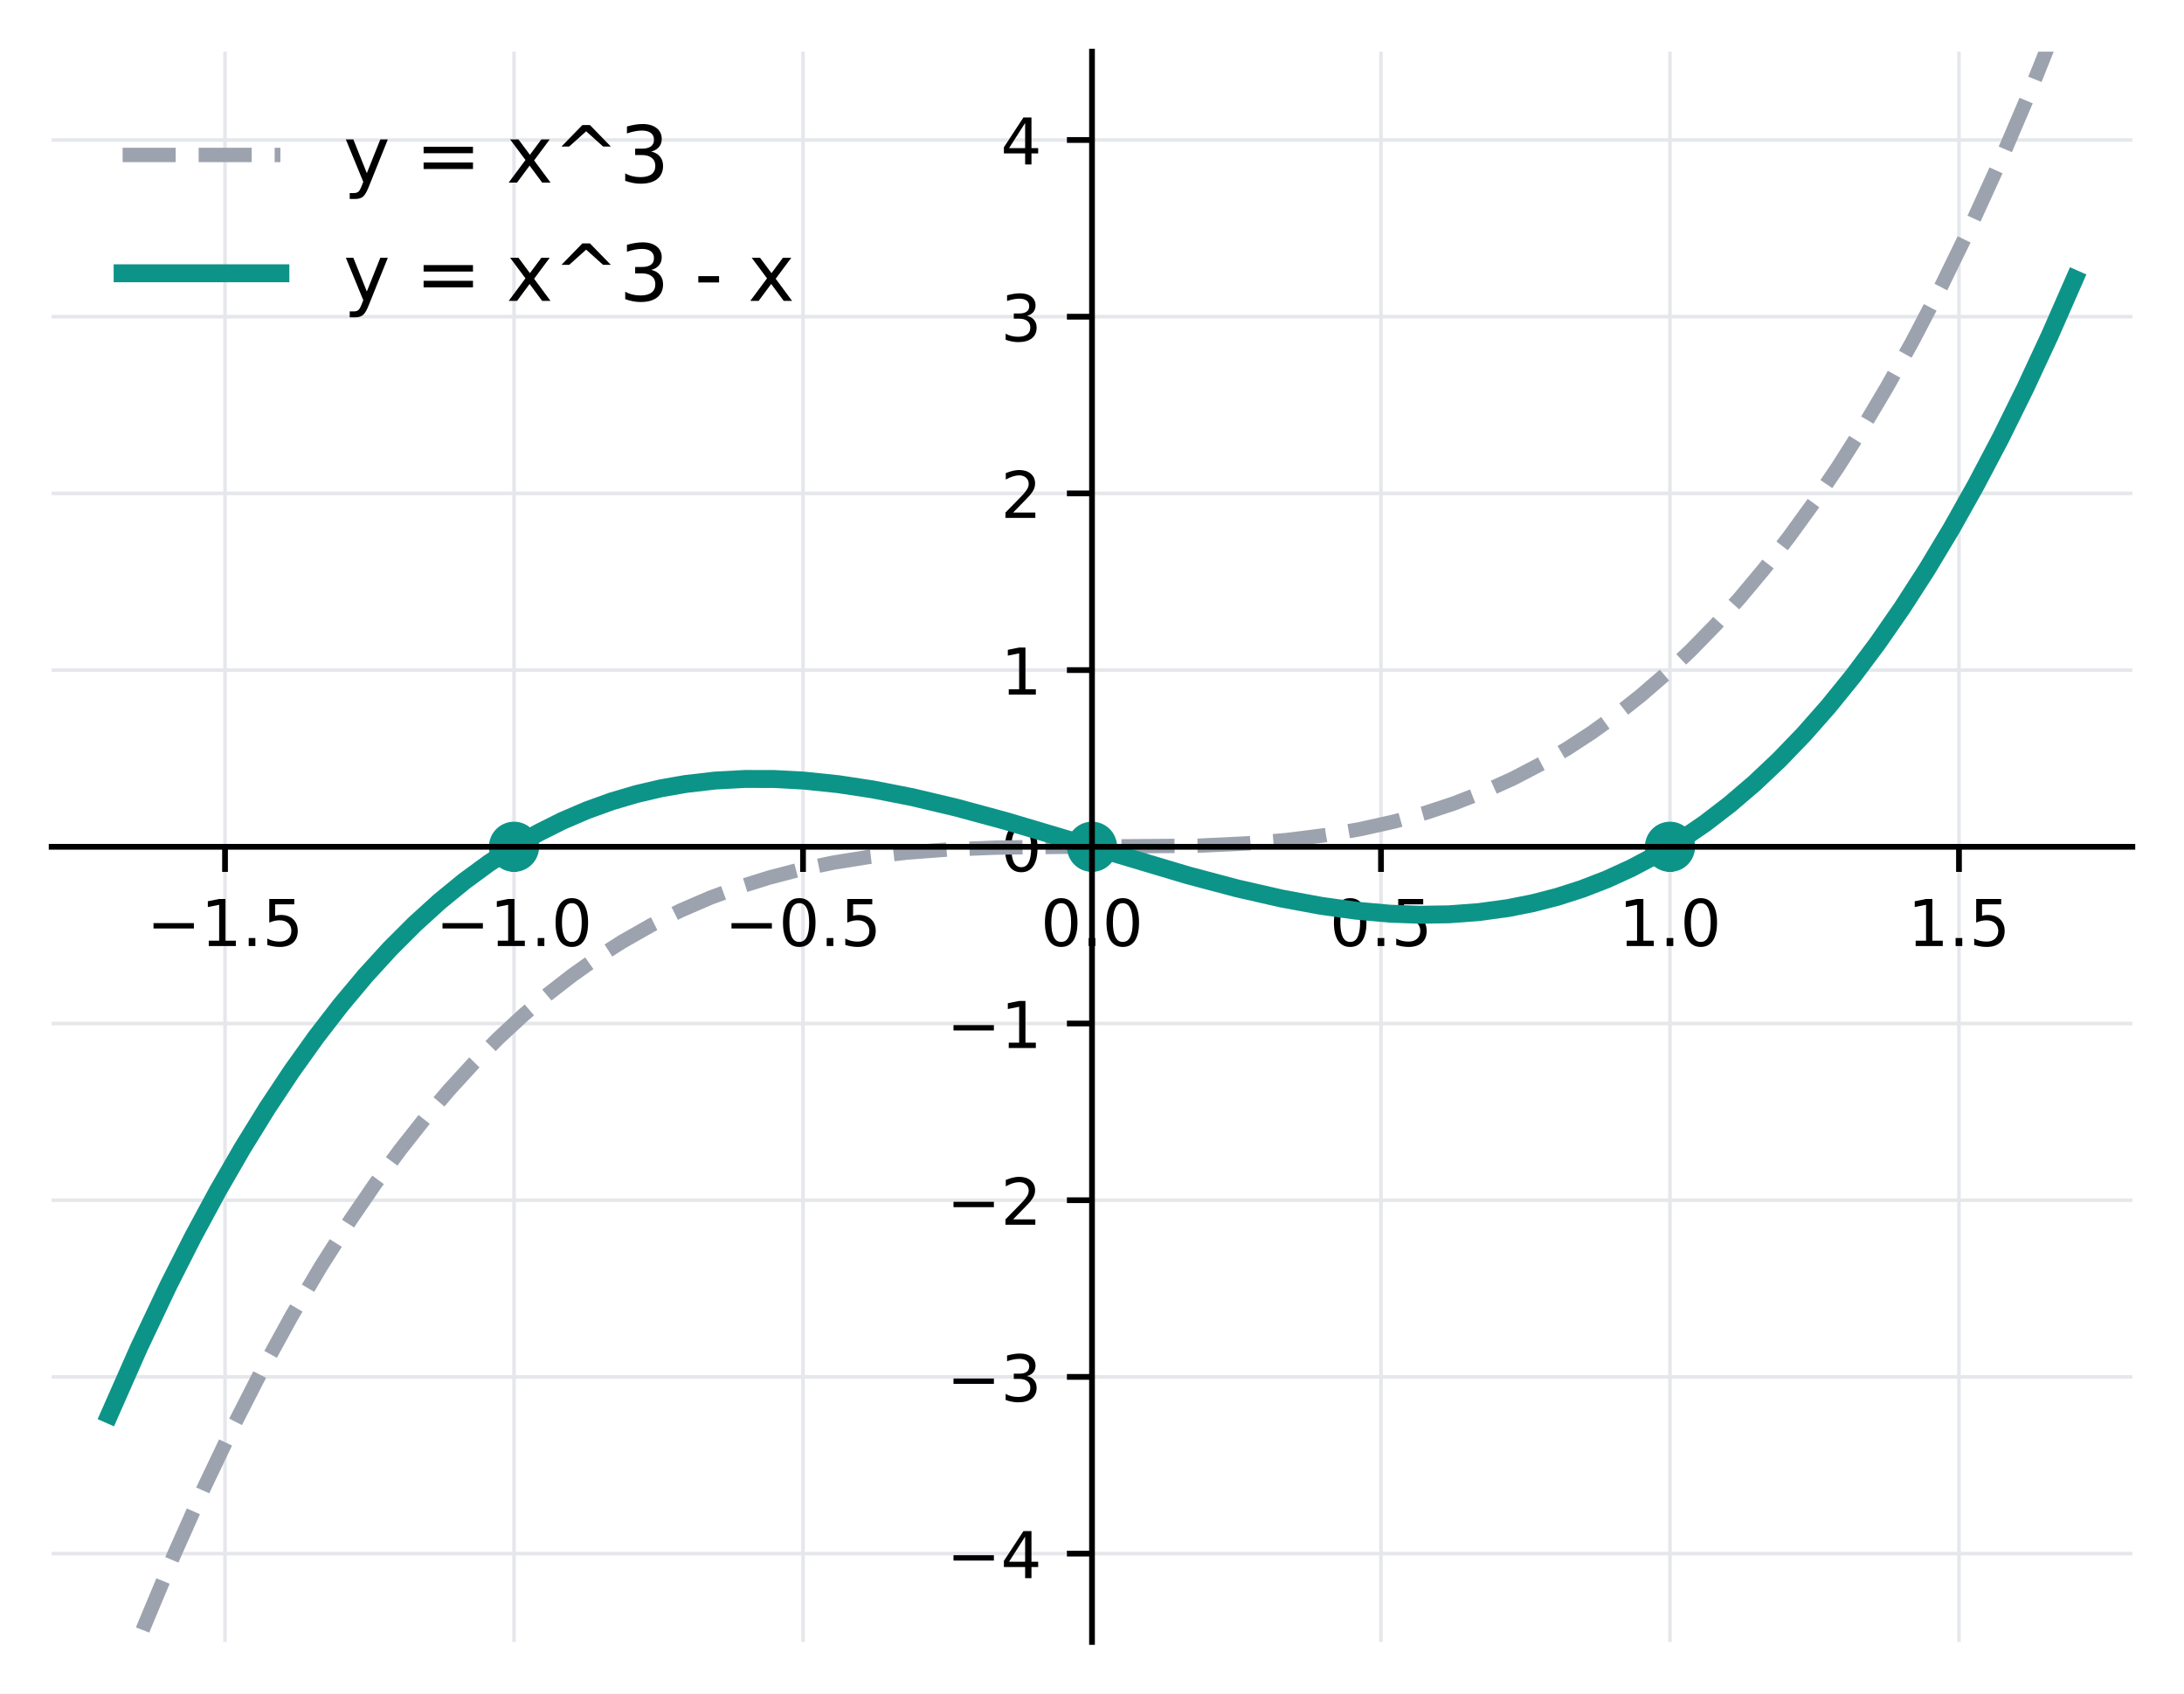
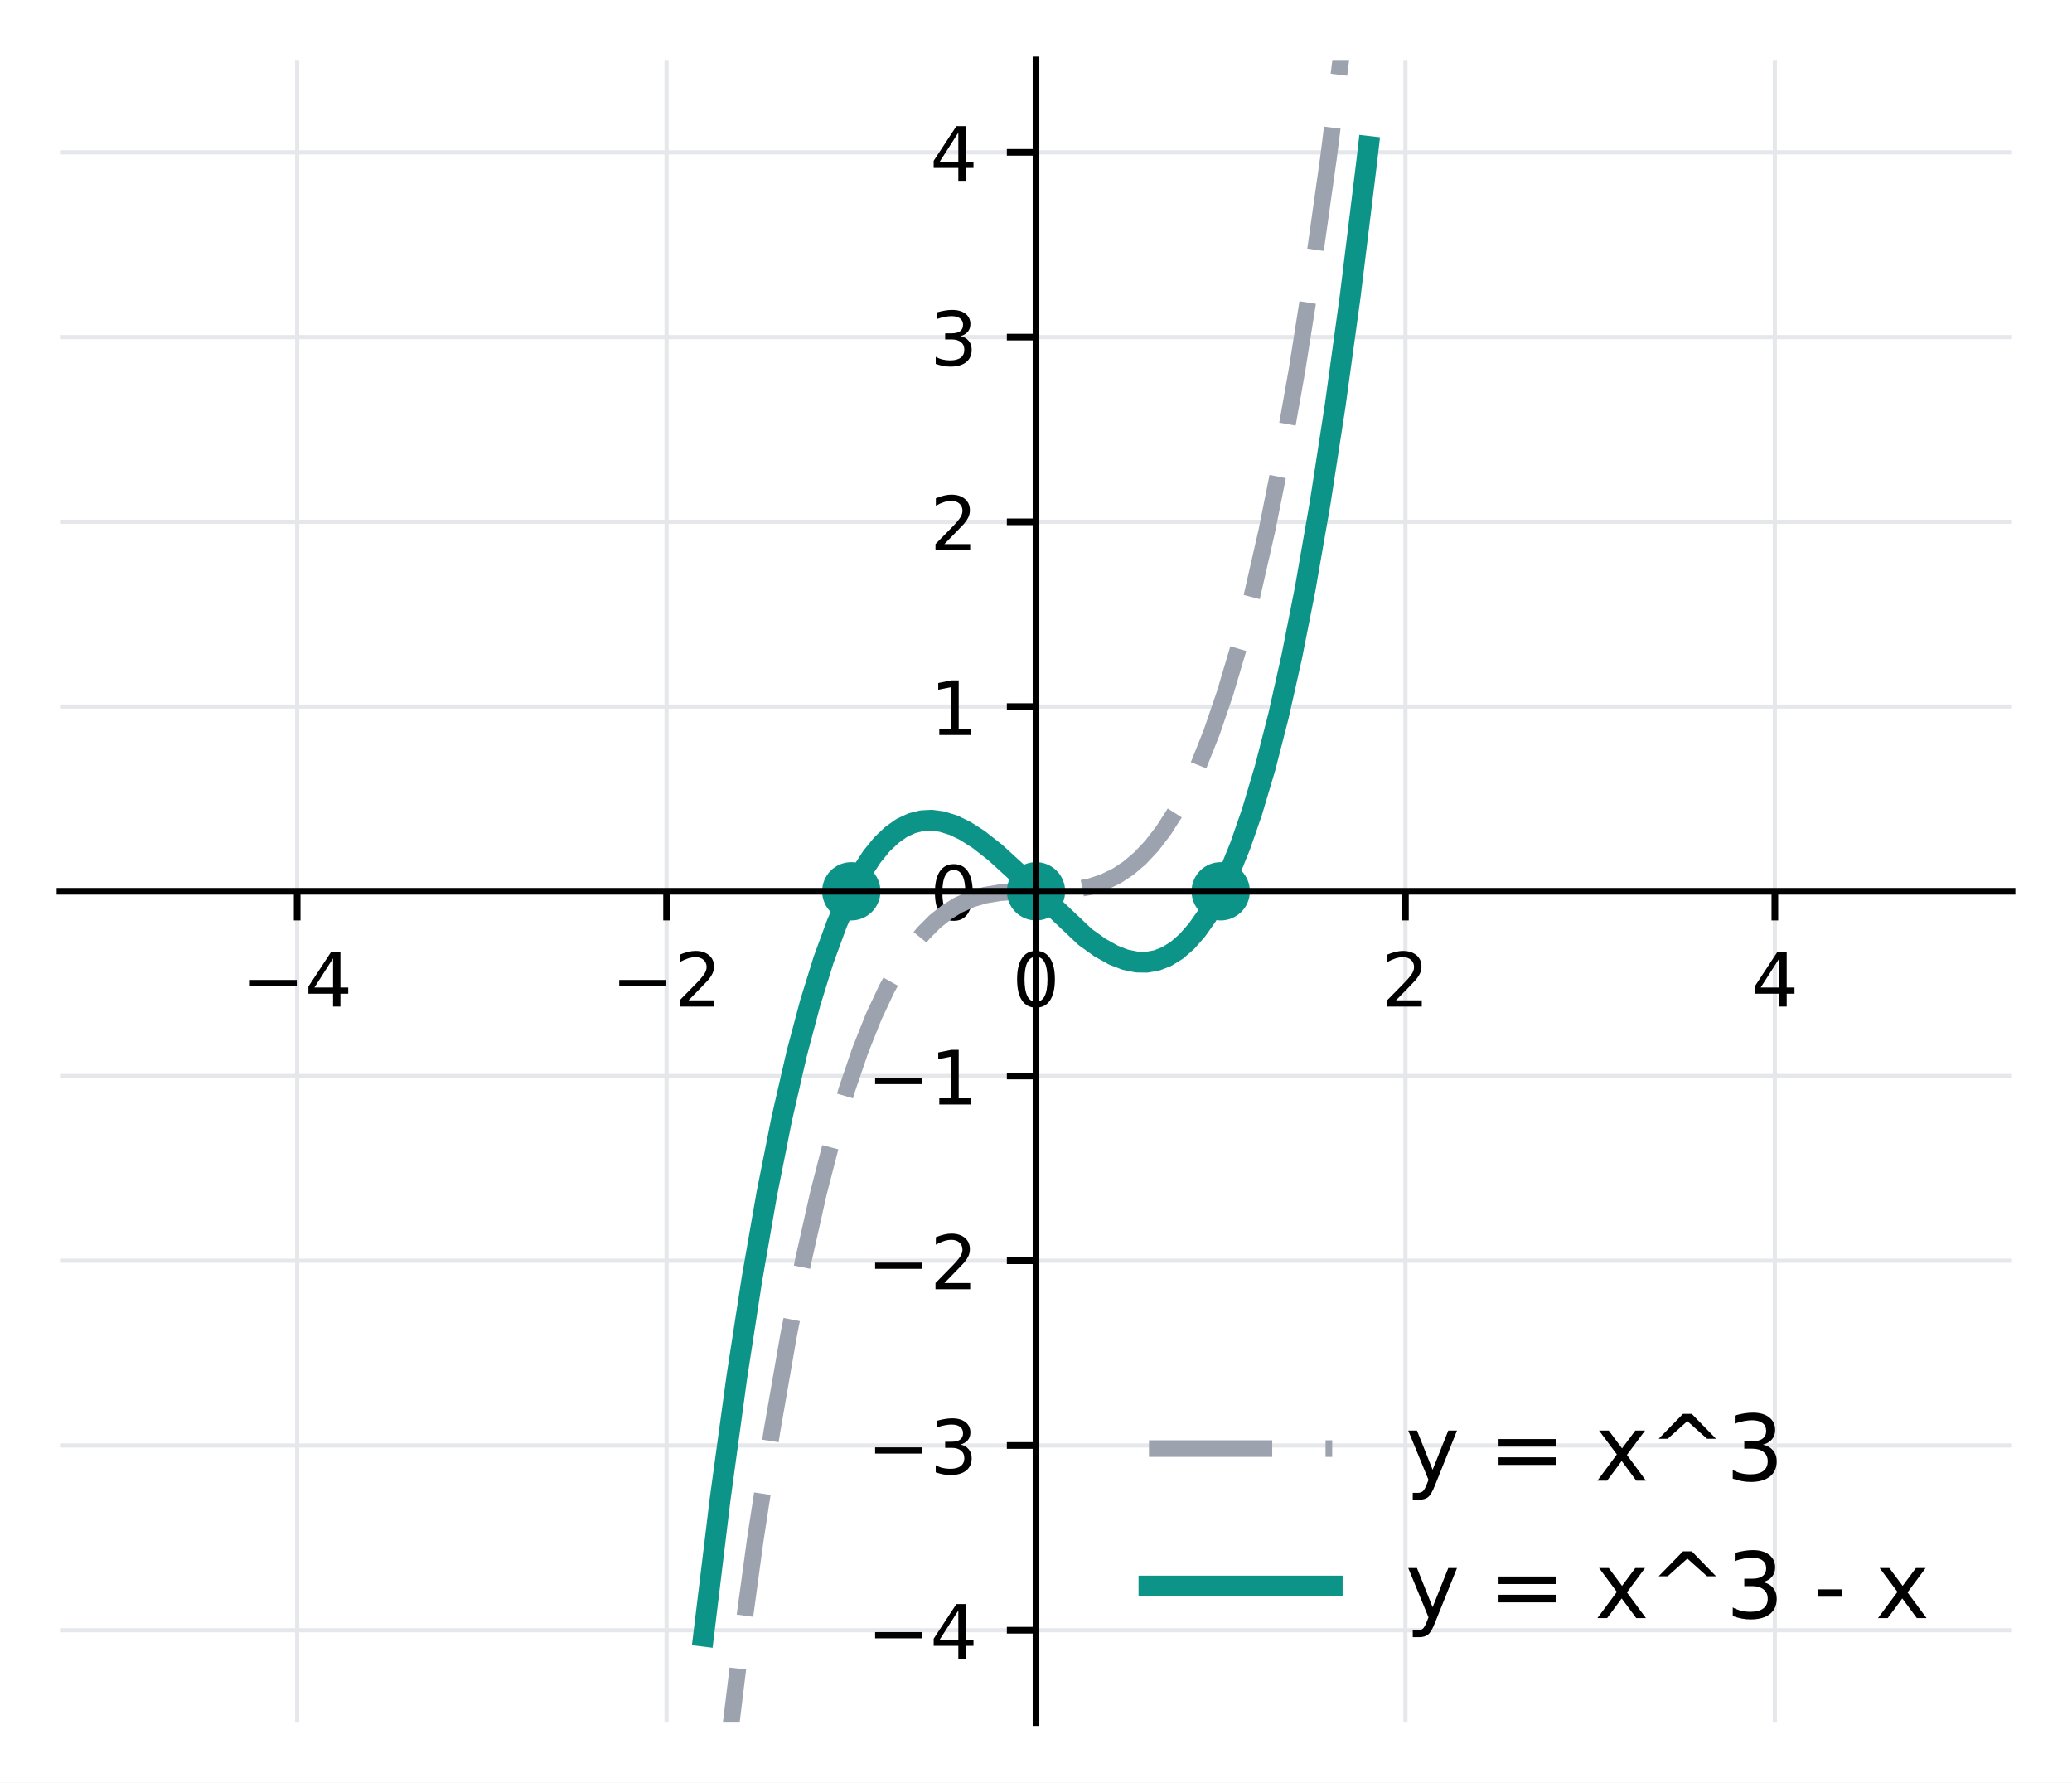
- <svg xmlns="http://www.w3.org/2000/svg" xmlns:xlink="http://www.w3.org/1999/xlink" width="304.56pt" height="236.16pt" viewBox="0 0 304.56 236.16" version="1.1">
+ <svg xmlns="http://www.w3.org/2000/svg" xmlns:xlink="http://www.w3.org/1999/xlink" width="248.76pt" height="213.984pt" viewBox="0 0 248.76 213.984" version="1.1">
  <defs>
    <style type="text/css">*{stroke-linejoin: round; stroke-linecap: butt}</style>
  </defs>
  <g id="figure_1">
    <g id="patch_1">
-       <path d="M 0 236.16  L 304.56 236.16  L 304.56 0  L 0 0  z " style="fill: #ffffff" />
+       <path d="M 0 213.984  L 248.76 213.984  L 248.76 0  L 0 0  z " style="fill: #ffffff" />
    </g>
    <g id="axes_1">
      <g id="patch_2">
-         <path d="M 7.2 228.96  L 297.36 228.96  L 297.36 7.2  L 7.2 7.2  z " style="fill: #ffffff" />
+         <path d="M 7.2 206.784  L 241.56 206.784  L 241.56 7.2  L 7.2 7.2  z " style="fill: #ffffff" />
      </g>
      <g id="matplotlib.axis_1">
        <g id="xtick_1">
          <g id="line2d_1">
-             <path d="M 31.38 228.96  L 31.38 7.2  " clip-path="url(#p5858077cdc)" style="fill: none; stroke: #e5e7eb; stroke-width: 0.5; stroke-linecap: square" />
+             <path d="M 35.676 206.784  L 35.676 7.2  " clip-path="url(#pe172344991)" style="fill: none; stroke: #e5e7eb; stroke-width: 0.5; stroke-linecap: square" />
          </g>
          <g id="line2d_2">
            <defs>
-               <path id="mc155da17f2" d="M 0 0  L 0 3.5  " style="stroke: #000000; stroke-width: 0.8" />
+               <path id="m6b84f55126" d="M 0 0  L 0 3.5  " style="stroke: #000000; stroke-width: 0.8" />
            </defs>
            <g>
-               <use xlink:href="#mc155da17f2" x="31.38" y="118.08" style="stroke: #000000; stroke-width: 0.8" />
+               <use xlink:href="#m6b84f55126" x="35.676" y="106.992" style="stroke: #000000; stroke-width: 0.8" />
            </g>
          </g>
          <g id="text_1">
-             <g transform="translate(20.45273 131.9179) scale(0.09 -0.09)">
+             <g transform="translate(29.04202 120.8299) scale(0.09 -0.09)">
              <defs>
                <path id="DejaVuSans-c9c" d="M 678 2272  L 4684 2272  L 4684 1741  L 678 1741  L 678 2272  z " transform="scale(0.015625)" />
-                 <path id="DejaVuSans-14" d="M 794 531  L 1825 531  L 1825 4091  L 703 3866  L 703 4441  L 1819 4666  L 2450 4666  L 2450 531  L 3481 531  L 3481 0  L 794 0  L 794 531  z " transform="scale(0.015625)" />
-                 <path id="DejaVuSans-11" d="M 684 794  L 1344 794  L 1344 0  L 684 0  L 684 794  z " transform="scale(0.015625)" />
-                 <path id="DejaVuSans-18" d="M 691 4666  L 3169 4666  L 3169 4134  L 1269 4134  L 1269 2991  Q 1406 3038 1543 3061  Q 1681 3084 1819 3084  Q 2600 3084 3056 2656  Q 3513 2228 3513 1497  Q 3513 744 3044 326  Q 2575 -91 1722 -91  Q 1428 -91 1123 -41  Q 819 9 494 109  L 494 744  Q 775 591 1075 516  Q 1375 441 1709 441  Q 2250 441 2565 725  Q 2881 1009 2881 1497  Q 2881 1984 2565 2268  Q 2250 2553 1709 2553  Q 1456 2553 1204 2497  Q 953 2441 691 2322  L 691 4666  z " transform="scale(0.015625)" />
-               </defs>
-               <use xlink:href="#DejaVuSans-c9c" />
-               <use xlink:href="#DejaVuSans-14" transform="translate(83.79688 0)" />
-               <use xlink:href="#DejaVuSans-11" transform="translate(147.4219 0)" />
-               <use xlink:href="#DejaVuSans-18" transform="translate(179.2031 0)" />
+                 <path id="DejaVuSans-17" d="M 2419 4116  L 825 1625  L 2419 1625  L 2419 4116  z M 2253 4666  L 3047 4666  L 3047 1625  L 3713 1625  L 3713 1100  L 3047 1100  L 3047 0  L 2419 0  L 2419 1100  L 313 1100  L 313 1709  L 2253 4666  z " transform="scale(0.015625)" />
+               </defs>
+               <use xlink:href="#DejaVuSans-c9c" />
+               <use xlink:href="#DejaVuSans-17" transform="translate(83.79688 0)" />
            </g>
          </g>
        </g>
        <g id="xtick_2">
          <g id="line2d_3">
-             <path d="M 71.68 228.96  L 71.68 7.2  " clip-path="url(#p5858077cdc)" style="fill: none; stroke: #e5e7eb; stroke-width: 0.5; stroke-linecap: square" />
+             <path d="M 80.028 206.784  L 80.028 7.2  " clip-path="url(#pe172344991)" style="fill: none; stroke: #e5e7eb; stroke-width: 0.5; stroke-linecap: square" />
          </g>
          <g id="line2d_4">
            <g>
-               <use xlink:href="#mc155da17f2" x="71.68" y="118.08" style="stroke: #000000; stroke-width: 0.8" />
+               <use xlink:href="#m6b84f55126" x="80.028" y="106.992" style="stroke: #000000; stroke-width: 0.8" />
            </g>
          </g>
          <g id="text_2">
-             <g transform="translate(60.75273 131.9179) scale(0.09 -0.09)">
-               <defs>
-                 <path id="DejaVuSans-13" d="M 2034 4250  Q 1547 4250 1301 3770  Q 1056 3291 1056 2328  Q 1056 1369 1301 889  Q 1547 409 2034 409  Q 2525 409 2770 889  Q 3016 1369 3016 2328  Q 3016 3291 2770 3770  Q 2525 4250 2034 4250  z M 2034 4750  Q 2819 4750 3233 4129  Q 3647 3509 3647 2328  Q 3647 1150 3233 529  Q 2819 -91 2034 -91  Q 1250 -91 836 529  Q 422 1150 422 2328  Q 422 3509 836 4129  Q 1250 4750 2034 4750  z " transform="scale(0.015625)" />
-               </defs>
-               <use xlink:href="#DejaVuSans-c9c" />
-               <use xlink:href="#DejaVuSans-14" transform="translate(83.79688 0)" />
-               <use xlink:href="#DejaVuSans-11" transform="translate(147.4219 0)" />
-               <use xlink:href="#DejaVuSans-13" transform="translate(179.2031 0)" />
+             <g transform="translate(73.39402 120.8299) scale(0.09 -0.09)">
+               <defs>
+                 <path id="DejaVuSans-15" d="M 1228 531  L 3431 531  L 3431 0  L 469 0  L 469 531  Q 828 903 1448 1529  Q 2069 2156 2228 2338  Q 2531 2678 2651 2914  Q 2772 3150 2772 3378  Q 2772 3750 2511 3984  Q 2250 4219 1831 4219  Q 1534 4219 1204 4116  Q 875 4013 500 3803  L 500 4441  Q 881 4594 1212 4672  Q 1544 4750 1819 4750  Q 2544 4750 2975 4387  Q 3406 4025 3406 3419  Q 3406 3131 3298 2873  Q 3191 2616 2906 2266  Q 2828 2175 2409 1742  Q 1991 1309 1228 531  z " transform="scale(0.015625)" />
+               </defs>
+               <use xlink:href="#DejaVuSans-c9c" />
+               <use xlink:href="#DejaVuSans-15" transform="translate(83.79688 0)" />
            </g>
          </g>
        </g>
        <g id="xtick_3">
          <g id="line2d_5">
-             <path d="M 111.98 228.96  L 111.98 7.2  " clip-path="url(#p5858077cdc)" style="fill: none; stroke: #e5e7eb; stroke-width: 0.5; stroke-linecap: square" />
+             <path d="M 124.38 206.784  L 124.38 7.2  " clip-path="url(#pe172344991)" style="fill: none; stroke: #e5e7eb; stroke-width: 0.5; stroke-linecap: square" />
          </g>
          <g id="line2d_6">
            <g>
-               <use xlink:href="#mc155da17f2" x="111.98" y="118.08" style="stroke: #000000; stroke-width: 0.8" />
+               <use xlink:href="#m6b84f55126" x="124.38" y="106.992" style="stroke: #000000; stroke-width: 0.8" />
            </g>
          </g>
          <g id="text_3">
-             <g transform="translate(101.0527 131.9179) scale(0.09 -0.09)">
-               <use xlink:href="#DejaVuSans-c9c" />
-               <use xlink:href="#DejaVuSans-13" transform="translate(83.79688 0)" />
-               <use xlink:href="#DejaVuSans-11" transform="translate(147.4219 0)" />
-               <use xlink:href="#DejaVuSans-18" transform="translate(179.2031 0)" />
+             <g transform="translate(121.5169 120.8299) scale(0.09 -0.09)">
+               <defs>
+                 <path id="DejaVuSans-13" d="M 2034 4250  Q 1547 4250 1301 3770  Q 1056 3291 1056 2328  Q 1056 1369 1301 889  Q 1547 409 2034 409  Q 2525 409 2770 889  Q 3016 1369 3016 2328  Q 3016 3291 2770 3770  Q 2525 4250 2034 4250  z M 2034 4750  Q 2819 4750 3233 4129  Q 3647 3509 3647 2328  Q 3647 1150 3233 529  Q 2819 -91 2034 -91  Q 1250 -91 836 529  Q 422 1150 422 2328  Q 422 3509 836 4129  Q 1250 4750 2034 4750  z " transform="scale(0.015625)" />
+               </defs>
+               <use xlink:href="#DejaVuSans-13" />
            </g>
          </g>
        </g>
        <g id="xtick_4">
          <g id="line2d_7">
-             <path d="M 152.28 228.96  L 152.28 7.2  " clip-path="url(#p5858077cdc)" style="fill: none; stroke: #e5e7eb; stroke-width: 0.5; stroke-linecap: square" />
+             <path d="M 168.732 206.784  L 168.732 7.2  " clip-path="url(#pe172344991)" style="fill: none; stroke: #e5e7eb; stroke-width: 0.5; stroke-linecap: square" />
          </g>
          <g id="line2d_8">
            <g>
-               <use xlink:href="#mc155da17f2" x="152.28" y="118.08" style="stroke: #000000; stroke-width: 0.8" />
+               <use xlink:href="#m6b84f55126" x="168.732" y="106.992" style="stroke: #000000; stroke-width: 0.8" />
            </g>
          </g>
          <g id="text_4">
-             <g transform="translate(145.1236 131.9179) scale(0.09 -0.09)">
-               <use xlink:href="#DejaVuSans-13" />
-               <use xlink:href="#DejaVuSans-11" transform="translate(63.625 0)" />
-               <use xlink:href="#DejaVuSans-13" transform="translate(95.40625 0)" />
+             <g transform="translate(165.8689 120.8299) scale(0.09 -0.09)">
+               <use xlink:href="#DejaVuSans-15" />
            </g>
          </g>
        </g>
        <g id="xtick_5">
          <g id="line2d_9">
-             <path d="M 192.58 228.96  L 192.58 7.2  " clip-path="url(#p5858077cdc)" style="fill: none; stroke: #e5e7eb; stroke-width: 0.5; stroke-linecap: square" />
+             <path d="M 213.084 206.784  L 213.084 7.2  " clip-path="url(#pe172344991)" style="fill: none; stroke: #e5e7eb; stroke-width: 0.5; stroke-linecap: square" />
          </g>
          <g id="line2d_10">
            <g>
-               <use xlink:href="#mc155da17f2" x="192.58" y="118.08" style="stroke: #000000; stroke-width: 0.8" />
+               <use xlink:href="#m6b84f55126" x="213.084" y="106.992" style="stroke: #000000; stroke-width: 0.8" />
            </g>
          </g>
          <g id="text_5">
-             <g transform="translate(185.4236 131.9179) scale(0.09 -0.09)">
-               <use xlink:href="#DejaVuSans-13" />
-               <use xlink:href="#DejaVuSans-11" transform="translate(63.625 0)" />
-               <use xlink:href="#DejaVuSans-18" transform="translate(95.40625 0)" />
-             </g>
-           </g>
-         </g>
-         <g id="xtick_6">
-           <g id="line2d_11">
-             <path d="M 232.88 228.96  L 232.88 7.2  " clip-path="url(#p5858077cdc)" style="fill: none; stroke: #e5e7eb; stroke-width: 0.5; stroke-linecap: square" />
-           </g>
-           <g id="line2d_12">
-             <g>
-               <use xlink:href="#mc155da17f2" x="232.88" y="118.08" style="stroke: #000000; stroke-width: 0.8" />
-             </g>
-           </g>
-           <g id="text_6">
-             <g transform="translate(225.7236 131.9179) scale(0.09 -0.09)">
-               <use xlink:href="#DejaVuSans-14" />
-               <use xlink:href="#DejaVuSans-11" transform="translate(63.625 0)" />
-               <use xlink:href="#DejaVuSans-13" transform="translate(95.40625 0)" />
-             </g>
-           </g>
-         </g>
-         <g id="xtick_7">
-           <g id="line2d_13">
-             <path d="M 273.18 228.96  L 273.18 7.2  " clip-path="url(#p5858077cdc)" style="fill: none; stroke: #e5e7eb; stroke-width: 0.5; stroke-linecap: square" />
-           </g>
-           <g id="line2d_14">
-             <g>
-               <use xlink:href="#mc155da17f2" x="273.18" y="118.08" style="stroke: #000000; stroke-width: 0.8" />
-             </g>
-           </g>
-           <g id="text_7">
-             <g transform="translate(266.0236 131.9179) scale(0.09 -0.09)">
-               <use xlink:href="#DejaVuSans-14" />
-               <use xlink:href="#DejaVuSans-11" transform="translate(63.625 0)" />
-               <use xlink:href="#DejaVuSans-18" transform="translate(95.40625 0)" />
+             <g transform="translate(210.2209 120.8299) scale(0.09 -0.09)">
+               <use xlink:href="#DejaVuSans-17" />
            </g>
          </g>
        </g>
      </g>
      <g id="matplotlib.axis_2">
        <g id="ytick_1">
+           <g id="line2d_11">
+             <path d="M 7.2 195.696  L 241.56 195.696  " clip-path="url(#pe172344991)" style="fill: none; stroke: #e5e7eb; stroke-width: 0.5; stroke-linecap: square" />
+           </g>
+           <g id="line2d_12">
+             <defs>
+               <path id="mfa05c2b952" d="M 0 0  L -3.5 0  " style="stroke: #000000; stroke-width: 0.8" />
+             </defs>
+             <g>
+               <use xlink:href="#mfa05c2b952" x="124.38" y="195.696" style="stroke: #000000; stroke-width: 0.8" />
+             </g>
+           </g>
+           <g id="text_6">
+             <g transform="translate(104.112 199.1149) scale(0.09 -0.09)">
+               <use xlink:href="#DejaVuSans-c9c" />
+               <use xlink:href="#DejaVuSans-17" transform="translate(83.79688 0)" />
+             </g>
+           </g>
+         </g>
+         <g id="ytick_2">
+           <g id="line2d_13">
+             <path d="M 7.2 173.52  L 241.56 173.52  " clip-path="url(#pe172344991)" style="fill: none; stroke: #e5e7eb; stroke-width: 0.5; stroke-linecap: square" />
+           </g>
+           <g id="line2d_14">
+             <g>
+               <use xlink:href="#mfa05c2b952" x="124.38" y="173.52" style="stroke: #000000; stroke-width: 0.8" />
+             </g>
+           </g>
+           <g id="text_7">
+             <g transform="translate(104.112 176.9389) scale(0.09 -0.09)">
+               <defs>
+                 <path id="DejaVuSans-16" d="M 2597 2516  Q 3050 2419 3304 2112  Q 3559 1806 3559 1356  Q 3559 666 3084 287  Q 2609 -91 1734 -91  Q 1441 -91 1130 -33  Q 819 25 488 141  L 488 750  Q 750 597 1062 519  Q 1375 441 1716 441  Q 2309 441 2620 675  Q 2931 909 2931 1356  Q 2931 1769 2642 2001  Q 2353 2234 1838 2234  L 1294 2234  L 1294 2753  L 1863 2753  Q 2328 2753 2575 2939  Q 2822 3125 2822 3475  Q 2822 3834 2567 4026  Q 2313 4219 1838 4219  Q 1578 4219 1281 4162  Q 984 4106 628 3988  L 628 4550  Q 988 4650 1302 4700  Q 1616 4750 1894 4750  Q 2613 4750 3031 4423  Q 3450 4097 3450 3541  Q 3450 3153 3228 2886  Q 3006 2619 2597 2516  z " transform="scale(0.015625)" />
+               </defs>
+               <use xlink:href="#DejaVuSans-c9c" />
+               <use xlink:href="#DejaVuSans-16" transform="translate(83.79688 0)" />
+             </g>
+           </g>
+         </g>
+         <g id="ytick_3">
          <g id="line2d_15">
-             <path d="M 7.2 216.64  L 297.36 216.64  " clip-path="url(#p5858077cdc)" style="fill: none; stroke: #e5e7eb; stroke-width: 0.5; stroke-linecap: square" />
+             <path d="M 7.2 151.344  L 241.56 151.344  " clip-path="url(#pe172344991)" style="fill: none; stroke: #e5e7eb; stroke-width: 0.5; stroke-linecap: square" />
          </g>
          <g id="line2d_16">
-             <defs>
-               <path id="m9de52aae6b" d="M 0 0  L -3.5 0  " style="stroke: #000000; stroke-width: 0.8" />
-             </defs>
-             <g>
-               <use xlink:href="#m9de52aae6b" x="152.28" y="216.64" style="stroke: #000000; stroke-width: 0.8" />
+             <g>
+               <use xlink:href="#mfa05c2b952" x="124.38" y="151.344" style="stroke: #000000; stroke-width: 0.8" />
            </g>
          </g>
          <g id="text_8">
-             <g transform="translate(132.012 220.0589) scale(0.09 -0.09)">
-               <defs>
-                 <path id="DejaVuSans-17" d="M 2419 4116  L 825 1625  L 2419 1625  L 2419 4116  z M 2253 4666  L 3047 4666  L 3047 1625  L 3713 1625  L 3713 1100  L 3047 1100  L 3047 0  L 2419 0  L 2419 1100  L 313 1100  L 313 1709  L 2253 4666  z " transform="scale(0.015625)" />
-               </defs>
-               <use xlink:href="#DejaVuSans-c9c" />
-               <use xlink:href="#DejaVuSans-17" transform="translate(83.79688 0)" />
-             </g>
-           </g>
-         </g>
-         <g id="ytick_2">
+             <g transform="translate(104.112 154.7629) scale(0.09 -0.09)">
+               <use xlink:href="#DejaVuSans-c9c" />
+               <use xlink:href="#DejaVuSans-15" transform="translate(83.79688 0)" />
+             </g>
+           </g>
+         </g>
+         <g id="ytick_4">
          <g id="line2d_17">
-             <path d="M 7.2 192  L 297.36 192  " clip-path="url(#p5858077cdc)" style="fill: none; stroke: #e5e7eb; stroke-width: 0.5; stroke-linecap: square" />
+             <path d="M 7.2 129.168  L 241.56 129.168  " clip-path="url(#pe172344991)" style="fill: none; stroke: #e5e7eb; stroke-width: 0.5; stroke-linecap: square" />
          </g>
          <g id="line2d_18">
            <g>
-               <use xlink:href="#m9de52aae6b" x="152.28" y="192" style="stroke: #000000; stroke-width: 0.8" />
+               <use xlink:href="#mfa05c2b952" x="124.38" y="129.168" style="stroke: #000000; stroke-width: 0.8" />
            </g>
          </g>
          <g id="text_9">
-             <g transform="translate(132.012 195.4189) scale(0.09 -0.09)">
-               <defs>
-                 <path id="DejaVuSans-16" d="M 2597 2516  Q 3050 2419 3304 2112  Q 3559 1806 3559 1356  Q 3559 666 3084 287  Q 2609 -91 1734 -91  Q 1441 -91 1130 -33  Q 819 25 488 141  L 488 750  Q 750 597 1062 519  Q 1375 441 1716 441  Q 2309 441 2620 675  Q 2931 909 2931 1356  Q 2931 1769 2642 2001  Q 2353 2234 1838 2234  L 1294 2234  L 1294 2753  L 1863 2753  Q 2328 2753 2575 2939  Q 2822 3125 2822 3475  Q 2822 3834 2567 4026  Q 2313 4219 1838 4219  Q 1578 4219 1281 4162  Q 984 4106 628 3988  L 628 4550  Q 988 4650 1302 4700  Q 1616 4750 1894 4750  Q 2613 4750 3031 4423  Q 3450 4097 3450 3541  Q 3450 3153 3228 2886  Q 3006 2619 2597 2516  z " transform="scale(0.015625)" />
-               </defs>
-               <use xlink:href="#DejaVuSans-c9c" />
-               <use xlink:href="#DejaVuSans-16" transform="translate(83.79688 0)" />
-             </g>
-           </g>
-         </g>
-         <g id="ytick_3">
+             <g transform="translate(104.112 132.5869) scale(0.09 -0.09)">
+               <defs>
+                 <path id="DejaVuSans-14" d="M 794 531  L 1825 531  L 1825 4091  L 703 3866  L 703 4441  L 1819 4666  L 2450 4666  L 2450 531  L 3481 531  L 3481 0  L 794 0  L 794 531  z " transform="scale(0.015625)" />
+               </defs>
+               <use xlink:href="#DejaVuSans-c9c" />
+               <use xlink:href="#DejaVuSans-14" transform="translate(83.79688 0)" />
+             </g>
+           </g>
+         </g>
+         <g id="ytick_5">
          <g id="line2d_19">
-             <path d="M 7.2 167.36  L 297.36 167.36  " clip-path="url(#p5858077cdc)" style="fill: none; stroke: #e5e7eb; stroke-width: 0.5; stroke-linecap: square" />
+             <path d="M 7.2 106.992  L 241.56 106.992  " clip-path="url(#pe172344991)" style="fill: none; stroke: #e5e7eb; stroke-width: 0.5; stroke-linecap: square" />
          </g>
          <g id="line2d_20">
            <g>
-               <use xlink:href="#m9de52aae6b" x="152.28" y="167.36" style="stroke: #000000; stroke-width: 0.8" />
+               <use xlink:href="#mfa05c2b952" x="124.38" y="106.992" style="stroke: #000000; stroke-width: 0.8" />
            </g>
          </g>
          <g id="text_10">
-             <g transform="translate(132.012 170.7789) scale(0.09 -0.09)">
-               <defs>
-                 <path id="DejaVuSans-15" d="M 1228 531  L 3431 531  L 3431 0  L 469 0  L 469 531  Q 828 903 1448 1529  Q 2069 2156 2228 2338  Q 2531 2678 2651 2914  Q 2772 3150 2772 3378  Q 2772 3750 2511 3984  Q 2250 4219 1831 4219  Q 1534 4219 1204 4116  Q 875 4013 500 3803  L 500 4441  Q 881 4594 1212 4672  Q 1544 4750 1819 4750  Q 2544 4750 2975 4387  Q 3406 4025 3406 3419  Q 3406 3131 3298 2873  Q 3191 2616 2906 2266  Q 2828 2175 2409 1742  Q 1991 1309 1228 531  z " transform="scale(0.015625)" />
-               </defs>
-               <use xlink:href="#DejaVuSans-c9c" />
-               <use xlink:href="#DejaVuSans-15" transform="translate(83.79688 0)" />
-             </g>
-           </g>
-         </g>
-         <g id="ytick_4">
+             <g transform="translate(111.6538 110.4109) scale(0.09 -0.09)">
+               <use xlink:href="#DejaVuSans-13" />
+             </g>
+           </g>
+         </g>
+         <g id="ytick_6">
          <g id="line2d_21">
-             <path d="M 7.2 142.72  L 297.36 142.72  " clip-path="url(#p5858077cdc)" style="fill: none; stroke: #e5e7eb; stroke-width: 0.5; stroke-linecap: square" />
+             <path d="M 7.2 84.816  L 241.56 84.816  " clip-path="url(#pe172344991)" style="fill: none; stroke: #e5e7eb; stroke-width: 0.5; stroke-linecap: square" />
          </g>
          <g id="line2d_22">
            <g>
-               <use xlink:href="#m9de52aae6b" x="152.28" y="142.72" style="stroke: #000000; stroke-width: 0.8" />
+               <use xlink:href="#mfa05c2b952" x="124.38" y="84.816" style="stroke: #000000; stroke-width: 0.8" />
            </g>
          </g>
          <g id="text_11">
-             <g transform="translate(132.012 146.1389) scale(0.09 -0.09)">
-               <use xlink:href="#DejaVuSans-c9c" />
-               <use xlink:href="#DejaVuSans-14" transform="translate(83.79688 0)" />
-             </g>
-           </g>
-         </g>
-         <g id="ytick_5">
+             <g transform="translate(111.6538 88.23494) scale(0.09 -0.09)">
+               <use xlink:href="#DejaVuSans-14" />
+             </g>
+           </g>
+         </g>
+         <g id="ytick_7">
          <g id="line2d_23">
-             <path d="M 7.2 118.08  L 297.36 118.08  " clip-path="url(#p5858077cdc)" style="fill: none; stroke: #e5e7eb; stroke-width: 0.5; stroke-linecap: square" />
+             <path d="M 7.2 62.64  L 241.56 62.64  " clip-path="url(#pe172344991)" style="fill: none; stroke: #e5e7eb; stroke-width: 0.5; stroke-linecap: square" />
          </g>
          <g id="line2d_24">
            <g>
-               <use xlink:href="#m9de52aae6b" x="152.28" y="118.08" style="stroke: #000000; stroke-width: 0.8" />
+               <use xlink:href="#mfa05c2b952" x="124.38" y="62.64" style="stroke: #000000; stroke-width: 0.8" />
            </g>
          </g>
          <g id="text_12">
-             <g transform="translate(139.5538 121.4989) scale(0.09 -0.09)">
-               <use xlink:href="#DejaVuSans-13" />
-             </g>
-           </g>
-         </g>
-         <g id="ytick_6">
+             <g transform="translate(111.6538 66.05894) scale(0.09 -0.09)">
+               <use xlink:href="#DejaVuSans-15" />
+             </g>
+           </g>
+         </g>
+         <g id="ytick_8">
          <g id="line2d_25">
-             <path d="M 7.2 93.44  L 297.36 93.44  " clip-path="url(#p5858077cdc)" style="fill: none; stroke: #e5e7eb; stroke-width: 0.5; stroke-linecap: square" />
+             <path d="M 7.2 40.464  L 241.56 40.464  " clip-path="url(#pe172344991)" style="fill: none; stroke: #e5e7eb; stroke-width: 0.5; stroke-linecap: square" />
          </g>
          <g id="line2d_26">
            <g>
-               <use xlink:href="#m9de52aae6b" x="152.28" y="93.44" style="stroke: #000000; stroke-width: 0.8" />
+               <use xlink:href="#mfa05c2b952" x="124.38" y="40.464" style="stroke: #000000; stroke-width: 0.8" />
            </g>
          </g>
          <g id="text_13">
-             <g transform="translate(139.5538 96.85895) scale(0.09 -0.09)">
-               <use xlink:href="#DejaVuSans-14" />
-             </g>
-           </g>
-         </g>
-         <g id="ytick_7">
+             <g transform="translate(111.6538 43.88294) scale(0.09 -0.09)">
+               <use xlink:href="#DejaVuSans-16" />
+             </g>
+           </g>
+         </g>
+         <g id="ytick_9">
          <g id="line2d_27">
-             <path d="M 7.2 68.8  L 297.36 68.8  " clip-path="url(#p5858077cdc)" style="fill: none; stroke: #e5e7eb; stroke-width: 0.5; stroke-linecap: square" />
+             <path d="M 7.2 18.288  L 241.56 18.288  " clip-path="url(#pe172344991)" style="fill: none; stroke: #e5e7eb; stroke-width: 0.5; stroke-linecap: square" />
          </g>
          <g id="line2d_28">
            <g>
-               <use xlink:href="#m9de52aae6b" x="152.28" y="68.8" style="stroke: #000000; stroke-width: 0.8" />
+               <use xlink:href="#mfa05c2b952" x="124.38" y="18.288" style="stroke: #000000; stroke-width: 0.8" />
            </g>
          </g>
          <g id="text_14">
-             <g transform="translate(139.5538 72.21895) scale(0.09 -0.09)">
-               <use xlink:href="#DejaVuSans-15" />
-             </g>
-           </g>
-         </g>
-         <g id="ytick_8">
-           <g id="line2d_29">
-             <path d="M 7.2 44.16  L 297.36 44.16  " clip-path="url(#p5858077cdc)" style="fill: none; stroke: #e5e7eb; stroke-width: 0.5; stroke-linecap: square" />
-           </g>
-           <g id="line2d_30">
-             <g>
-               <use xlink:href="#m9de52aae6b" x="152.28" y="44.16" style="stroke: #000000; stroke-width: 0.8" />
-             </g>
-           </g>
-           <g id="text_15">
-             <g transform="translate(139.5538 47.57894) scale(0.09 -0.09)">
-               <use xlink:href="#DejaVuSans-16" />
-             </g>
-           </g>
-         </g>
-         <g id="ytick_9">
-           <g id="line2d_31">
-             <path d="M 7.2 19.52  L 297.36 19.52  " clip-path="url(#p5858077cdc)" style="fill: none; stroke: #e5e7eb; stroke-width: 0.5; stroke-linecap: square" />
-           </g>
-           <g id="line2d_32">
-             <g>
-               <use xlink:href="#m9de52aae6b" x="152.28" y="19.52" style="stroke: #000000; stroke-width: 0.8" />
-             </g>
-           </g>
-           <g id="text_16">
-             <g transform="translate(139.5538 22.93895) scale(0.09 -0.09)">
+             <g transform="translate(111.6538 21.70695) scale(0.09 -0.09)">
              <use xlink:href="#DejaVuSans-17" />
            </g>
          </g>
        </g>
      </g>
+       <g id="line2d_29">
+         <path d="M 86.792 214.984  L 88.665 199.629  L 90.666 184.916  L 92.667 171.849  L 94.667 160.332  L 96.468 151.21  L 98.269 143.192  L 100.07 136.207  L 101.67 130.807  L 103.271 126.118  L 104.872 122.089  L 106.472 118.669  L 108.073 115.809  L 109.474 113.727  L 110.874 112.001  L 112.275 110.599  L 113.675 109.486  L 115.076 108.63  L 116.677 107.922  L 118.277 107.454  L 120.078 107.154  L 122.479 107.006  L 129.082 106.781  L 130.883 106.433  L 132.483 105.91  L 134.084 105.134  L 135.485 104.207  L 136.885 103.015  L 138.286 101.524  L 139.686 99.7  L 141.087 97.509  L 142.488 94.919  L 143.888 91.895  L 145.489 87.866  L 147.09 83.177  L 148.69 77.777  L 150.291 71.618  L 152.092 63.719  L 153.892 54.723  L 155.693 44.559  L 157.494 33.156  L 159.495 18.947  L 161.496 3.023  L 161.968 -1  L 161.968 -1  " clip-path="url(#pe172344991)" style="fill: none; stroke-dasharray: 14.8,6.4; stroke-dashoffset: 0; stroke: #9ca3af; stroke-width: 2" />
+       </g>
+       <g id="line2d_30">
+         <path d="M 84.463 196.406  L 86.464 179.917  L 88.465 165.28  L 90.266 153.61  L 92.066 143.289  L 93.867 134.246  L 95.668 126.411  L 97.269 120.403  L 98.869 115.241  L 100.47 110.878  L 101.871 107.674  L 103.271 105.009  L 104.672 102.85  L 105.872 101.376  L 107.073 100.227  L 108.273 99.382  L 109.474 98.821  L 110.674 98.522  L 111.875 98.463  L 113.075 98.625  L 114.476 99.063  L 115.876 99.739  L 117.477 100.758  L 119.478 102.329  L 121.879 104.523  L 130.282 112.476  L 132.083 113.766  L 133.684 114.658  L 135.085 115.202  L 136.485 115.49  L 137.686 115.508  L 138.886 115.291  L 140.087 114.819  L 141.287 114.072  L 142.488 113.027  L 143.688 111.663  L 144.889 109.96  L 146.089 107.896  L 147.49 105.005  L 148.89 101.56  L 150.291 97.529  L 151.892 92.161  L 153.492 85.932  L 155.093 78.794  L 156.694 70.695  L 158.494 60.374  L 160.295 48.704  L 162.096 35.613  L 164.097 19.313  L 164.297 17.578  L 164.297 17.578  " clip-path="url(#pe172344991)" style="fill: none; stroke: #0d9488; stroke-width: 2.5; stroke-linecap: square" />
+       </g>
+       <g id="line2d_31">
+         <defs>
+           <path id="m8410f88807" d="M 0 3  C 0.796 3 1.559 2.684 2.121 2.121  C 2.684 1.559 3 0.796 3 0  C 3 -0.796 2.684 -1.559 2.121 -2.121  C 1.559 -2.684 0.796 -3 0 -3  C -0.796 -3 -1.559 -2.684 -2.121 -2.121  C -2.684 -1.559 -3 -0.796 -3 0  C -3 0.796 -2.684 1.559 -2.121 2.121  C -1.559 2.684 -0.796 3 0 3  z " style="stroke: #0d9488" />
+         </defs>
+         <g clip-path="url(#pe172344991)">
+           <use xlink:href="#m8410f88807" x="102.204" y="106.992" style="fill: #0d9488; stroke: #0d9488" />
+         </g>
+       </g>
+       <g id="line2d_32">
+         <g clip-path="url(#pe172344991)">
+           <use xlink:href="#m8410f88807" x="124.38" y="106.992" style="fill: #0d9488; stroke: #0d9488" />
+         </g>
+       </g>
      <g id="line2d_33">
-         <path d="M 16.01 237.16  L 20.068 226.835  L 24.189 216.98  L 28.31 207.738  L 32.43 199.091  L 36.551 191.019  L 40.672 183.501  L 44.793 176.519  L 48.914 170.052  L 52.348 165.042  L 55.782 160.365  L 59.216 156.009  L 62.65 151.964  L 66.084 148.216  L 69.519 144.756  L 72.953 141.571  L 76.387 138.651  L 79.821 135.983  L 83.255 133.556  L 86.689 131.359  L 90.81 129.01  L 94.931 126.956  L 99.052 125.177  L 103.173 123.653  L 107.293 122.364  L 111.414 121.292  L 116.222 120.286  L 121.03 119.516  L 126.524 118.884  L 132.019 118.471  L 138.887 118.193  L 147.816 118.084  L 167.047 117.928  L 173.915 117.603  L 179.409 117.14  L 184.904 116.446  L 189.712 115.612  L 194.519 114.534  L 198.64 113.391  L 202.761 112.026  L 206.882 110.419  L 211.003 108.551  L 215.124 106.401  L 218.558 104.379  L 221.992 102.137  L 225.426 99.663  L 228.86 96.946  L 232.294 93.973  L 235.728 90.734  L 239.162 87.218  L 242.596 83.411  L 246.031 79.305  L 249.465 74.886  L 252.899 70.143  L 256.333 65.065  L 259.767 59.641  L 263.201 53.859  L 266.635 47.708  L 270.756 39.822  L 274.877 31.369  L 278.998 22.328  L 283.119 12.679  L 287.24 2.403  L 288.55 -1  L 288.55 -1  " clip-path="url(#p5858077cdc)" style="fill: none; stroke-dasharray: 7.4,3.2; stroke-dashoffset: 0; stroke: #9ca3af; stroke-width: 2" />
-       </g>
-       <g id="line2d_34">
-         <path d="M 15.26 197.248  L 19.381 187.911  L 23.502 179.211  L 26.936 172.433  L 30.37 166.073  L 33.804 160.119  L 37.238 154.559  L 40.672 149.382  L 44.106 144.577  L 47.54 140.132  L 50.974 136.036  L 54.409 132.277  L 57.843 128.844  L 61.277 125.725  L 64.711 122.91  L 68.145 120.386  L 71.579 118.142  L 75.013 116.167  L 78.447 114.449  L 81.881 112.977  L 85.315 111.739  L 88.749 110.725  L 92.184 109.922  L 95.618 109.319  L 99.738 108.843  L 103.859 108.62  L 107.98 108.628  L 112.101 108.849  L 116.909 109.349  L 121.717 110.08  L 127.211 111.158  L 133.393 112.623  L 140.261 114.487  L 149.876 117.346  L 165.673 122.061  L 172.541 123.883  L 178.722 125.294  L 184.217 126.31  L 189.025 126.978  L 193.832 127.407  L 197.953 127.559  L 202.074 127.493  L 206.195 127.187  L 210.316 126.623  L 213.75 125.942  L 217.184 125.055  L 220.618 123.953  L 224.052 122.623  L 227.486 121.054  L 230.921 119.235  L 234.355 117.153  L 237.789 114.799  L 241.223 112.16  L 244.657 109.224  L 248.091 105.981  L 251.525 102.419  L 254.959 98.527  L 258.393 94.293  L 261.827 89.705  L 265.261 84.753  L 268.695 79.424  L 272.13 73.708  L 275.564 67.592  L 278.998 61.067  L 282.432 54.119  L 285.866 46.738  L 289.3 38.912  L 289.3 38.912  " clip-path="url(#p5858077cdc)" style="fill: none; stroke: #0d9488; stroke-width: 2.5; stroke-linecap: square" />
-       </g>
-       <g id="line2d_35">
-         <defs>
-           <path id="m0b234bbe6e" d="M 0 3  C 0.796 3 1.559 2.684 2.121 2.121  C 2.684 1.559 3 0.796 3 0  C 3 -0.796 2.684 -1.559 2.121 -2.121  C 1.559 -2.684 0.796 -3 0 -3  C -0.796 -3 -1.559 -2.684 -2.121 -2.121  C -2.684 -1.559 -3 -0.796 -3 0  C -3 0.796 -2.684 1.559 -2.121 2.121  C -1.559 2.684 -0.796 3 0 3  z " style="stroke: #0d9488" />
-         </defs>
-         <g clip-path="url(#p5858077cdc)">
-           <use xlink:href="#m0b234bbe6e" x="71.68" y="118.08" style="fill: #0d9488; stroke: #0d9488" />
-         </g>
-       </g>
-       <g id="line2d_36">
-         <g clip-path="url(#p5858077cdc)">
-           <use xlink:href="#m0b234bbe6e" x="152.28" y="118.08" style="fill: #0d9488; stroke: #0d9488" />
-         </g>
-       </g>
-       <g id="line2d_37">
-         <g clip-path="url(#p5858077cdc)">
-           <use xlink:href="#m0b234bbe6e" x="232.88" y="118.08" style="fill: #0d9488; stroke: #0d9488" />
+         <g clip-path="url(#pe172344991)">
+           <use xlink:href="#m8410f88807" x="146.556" y="106.992" style="fill: #0d9488; stroke: #0d9488" />
        </g>
      </g>
      <g id="patch_3">
-         <path d="M 152.28 228.96  L 152.28 7.2  " style="fill: none; stroke: #000000; stroke-width: 0.8; stroke-linejoin: miter; stroke-linecap: square" />
+         <path d="M 124.38 206.784  L 124.38 7.2  " style="fill: none; stroke: #000000; stroke-width: 0.8; stroke-linejoin: miter; stroke-linecap: square" />
      </g>
      <g id="patch_4">
-         <path d="M 297.36 228.96  L 297.36 7.2  " style="fill: none" />
-       </g>
-       <g id="patch_5">
-         <path d="M 7.2 118.08  L 297.36 118.08  " style="fill: none; stroke: #000000; stroke-width: 0.8; stroke-linejoin: miter; stroke-linecap: square" />
-       </g>
-       <g id="patch_6">
-         <path d="M 7.2 7.2  L 297.36 7.2  " style="fill: none" />
+         <path d="M 7.2 106.992  L 241.56 106.992  " style="fill: none; stroke: #000000; stroke-width: 0.8; stroke-linejoin: miter; stroke-linecap: square" />
      </g>
      <g id="legend_1">
-         <g id="line2d_38">
-           <path d="M 17.1 21.608  L 28.1 21.608  L 39.1 21.608  " style="fill: none; stroke-dasharray: 7.4,3.2; stroke-dashoffset: 0; stroke: #9ca3af; stroke-width: 2" />
-         </g>
-         <g id="text_17">
-           <g transform="translate(47.9 25.45828) scale(0.11 -0.11)">
+         <g id="line2d_34">
+           <path d="M 137.942 173.891  L 148.942 173.891  L 159.942 173.891  " style="fill: none; stroke-dasharray: 14.8,6.4; stroke-dashoffset: 0; stroke: #9ca3af; stroke-width: 2" />
+         </g>
+         <g id="text_15">
+           <g transform="translate(168.7417 177.7406) scale(0.11 -0.11)">
            <defs>
              <path id="DejaVuSans-5c" d="M 2059 -325  Q 1816 -950 1584 -1140  Q 1353 -1331 966 -1331  L 506 -1331  L 506 -850  L 844 -850  Q 1081 -850 1212 -737  Q 1344 -625 1503 -206  L 1606 56  L 191 3500  L 800 3500  L 1894 763  L 2988 3500  L 3597 3500  L 2059 -325  z " transform="scale(0.015625)" />
              <path id="DejaVuSans-3" transform="scale(0.015625)" />
              <path id="DejaVuSans-20" d="M 678 2906  L 4684 2906  L 4684 2381  L 678 2381  L 678 2906  z M 678 1631  L 4684 1631  L 4684 1100  L 678 1100  L 678 1631  z " transform="scale(0.015625)" />
              <path id="DejaVuSans-5b" d="M 3513 3500  L 2247 1797  L 3578 0  L 2900 0  L 1881 1375  L 863 0  L 184 0  L 1544 1831  L 300 3500  L 978 3500  L 1906 2253  L 2834 3500  L 3513 3500  z " transform="scale(0.015625)" />
              <path id="DejaVuSans-41" d="M 2988 4666  L 4684 2925  L 4056 2925  L 2681 4159  L 1306 2925  L 678 2925  L 2375 4666  L 2988 4666  z " transform="scale(0.015625)" />
            </defs>
            <use xlink:href="#DejaVuSans-5c" />
            <use xlink:href="#DejaVuSans-3" transform="translate(59.1875 0)" />
            <use xlink:href="#DejaVuSans-20" transform="translate(90.96875 0)" />
            <use xlink:href="#DejaVuSans-3" transform="translate(174.7656 0)" />
            <use xlink:href="#DejaVuSans-5b" transform="translate(206.5469 0)" />
            <use xlink:href="#DejaVuSans-41" transform="translate(265.7344 0)" />
            <use xlink:href="#DejaVuSans-16" transform="translate(349.5312 0)" />
          </g>
        </g>
-         <g id="line2d_39">
-           <path d="M 17.1 38.109  L 28.1 38.109  L 39.1 38.109  " style="fill: none; stroke: #0d9488; stroke-width: 2.5; stroke-linecap: square" />
-         </g>
-         <g id="text_18">
-           <g transform="translate(47.9 41.95914) scale(0.11 -0.11)">
+         <g id="line2d_35">
+           <path d="M 137.942 190.391  L 148.942 190.391  L 159.942 190.391  " style="fill: none; stroke: #0d9488; stroke-width: 2.5; stroke-linecap: square" />
+         </g>
+         <g id="text_16">
+           <g transform="translate(168.7417 194.2414) scale(0.11 -0.11)">
            <defs>
              <path id="DejaVuSans-10" d="M 313 2009  L 1997 2009  L 1997 1497  L 313 1497  L 313 2009  z " transform="scale(0.015625)" />
            </defs>
            <use xlink:href="#DejaVuSans-5c" />
            <use xlink:href="#DejaVuSans-3" transform="translate(59.1875 0)" />
            <use xlink:href="#DejaVuSans-20" transform="translate(90.96875 0)" />
            <use xlink:href="#DejaVuSans-3" transform="translate(174.7656 0)" />
            <use xlink:href="#DejaVuSans-5b" transform="translate(206.5469 0)" />
            <use xlink:href="#DejaVuSans-41" transform="translate(265.7344 0)" />
            <use xlink:href="#DejaVuSans-16" transform="translate(349.5312 0)" />
            <use xlink:href="#DejaVuSans-3" transform="translate(413.1562 0)" />
            <use xlink:href="#DejaVuSans-10" transform="translate(444.9375 0)" />
            <use xlink:href="#DejaVuSans-3" transform="translate(481.0156 0)" />
            <use xlink:href="#DejaVuSans-5b" transform="translate(512.7969 0)" />
          </g>
        </g>
      </g>
    </g>
  </g>
  <defs>
-     <clipPath id="p5858077cdc">
-       <rect x="7.2" y="7.2" width="290.16" height="221.76" />
+     <clipPath id="pe172344991">
+       <rect x="7.2" y="7.2" width="234.36" height="199.584" />
    </clipPath>
  </defs>
</svg>
